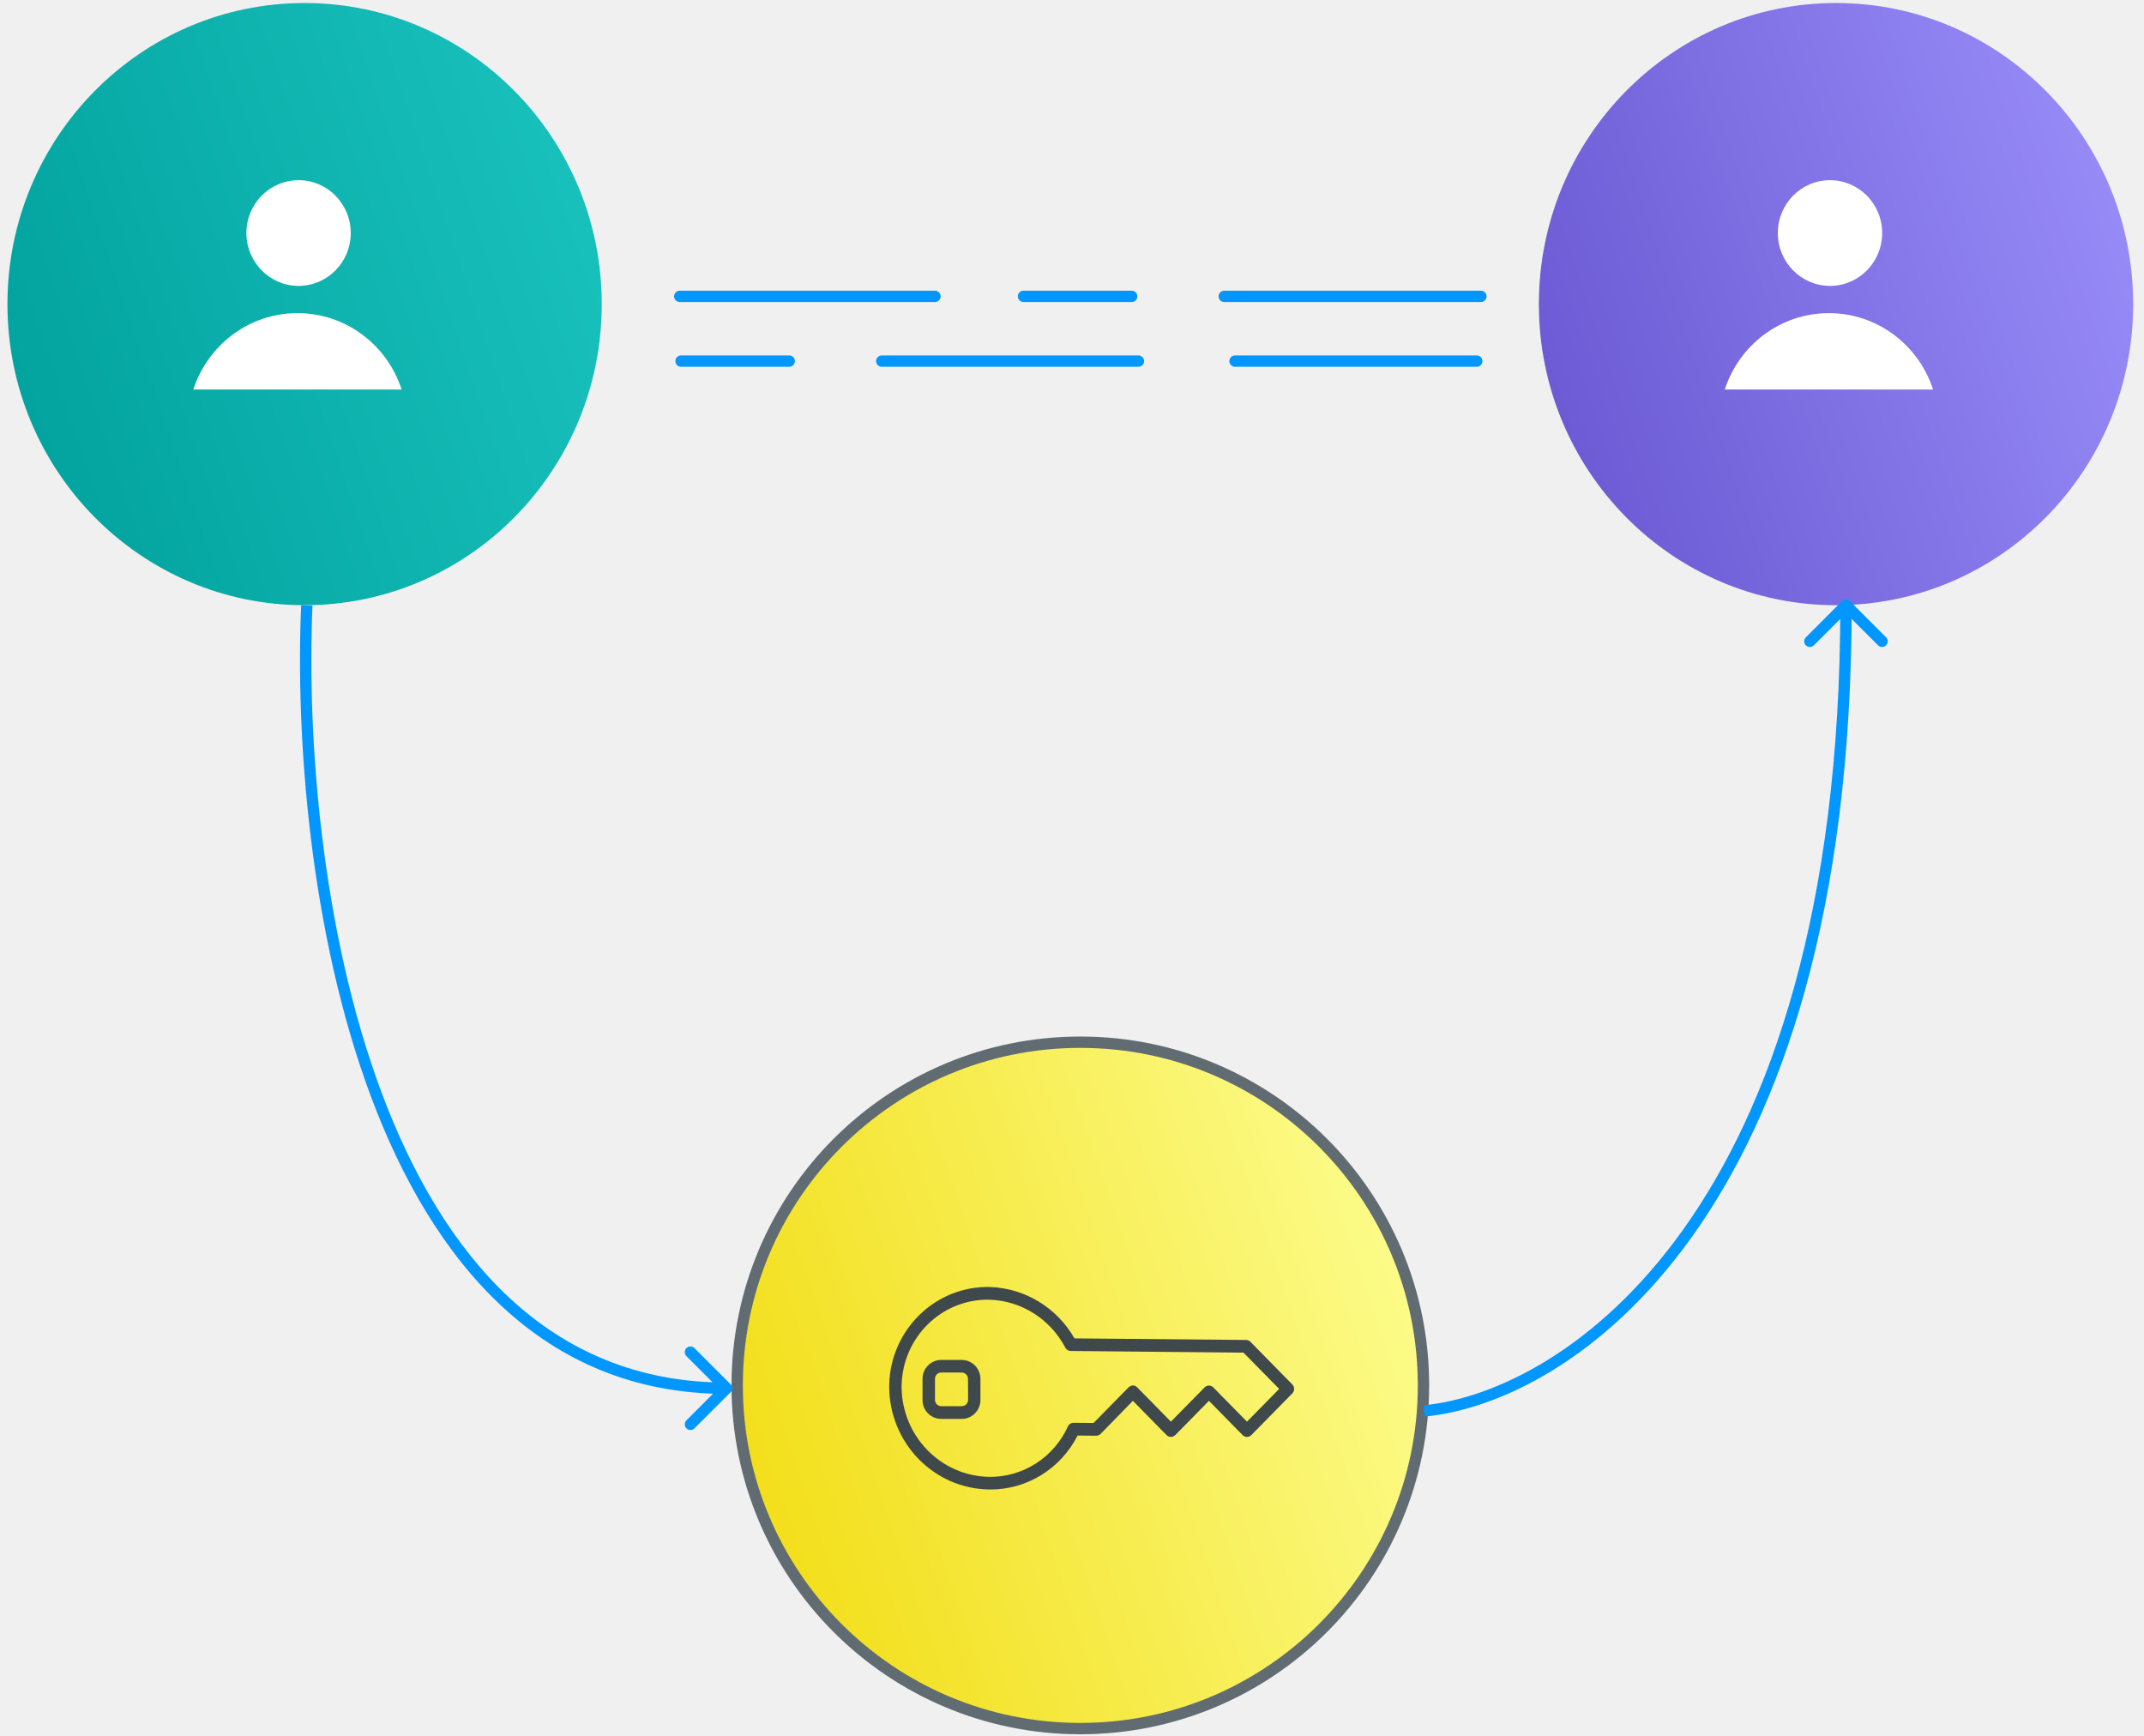
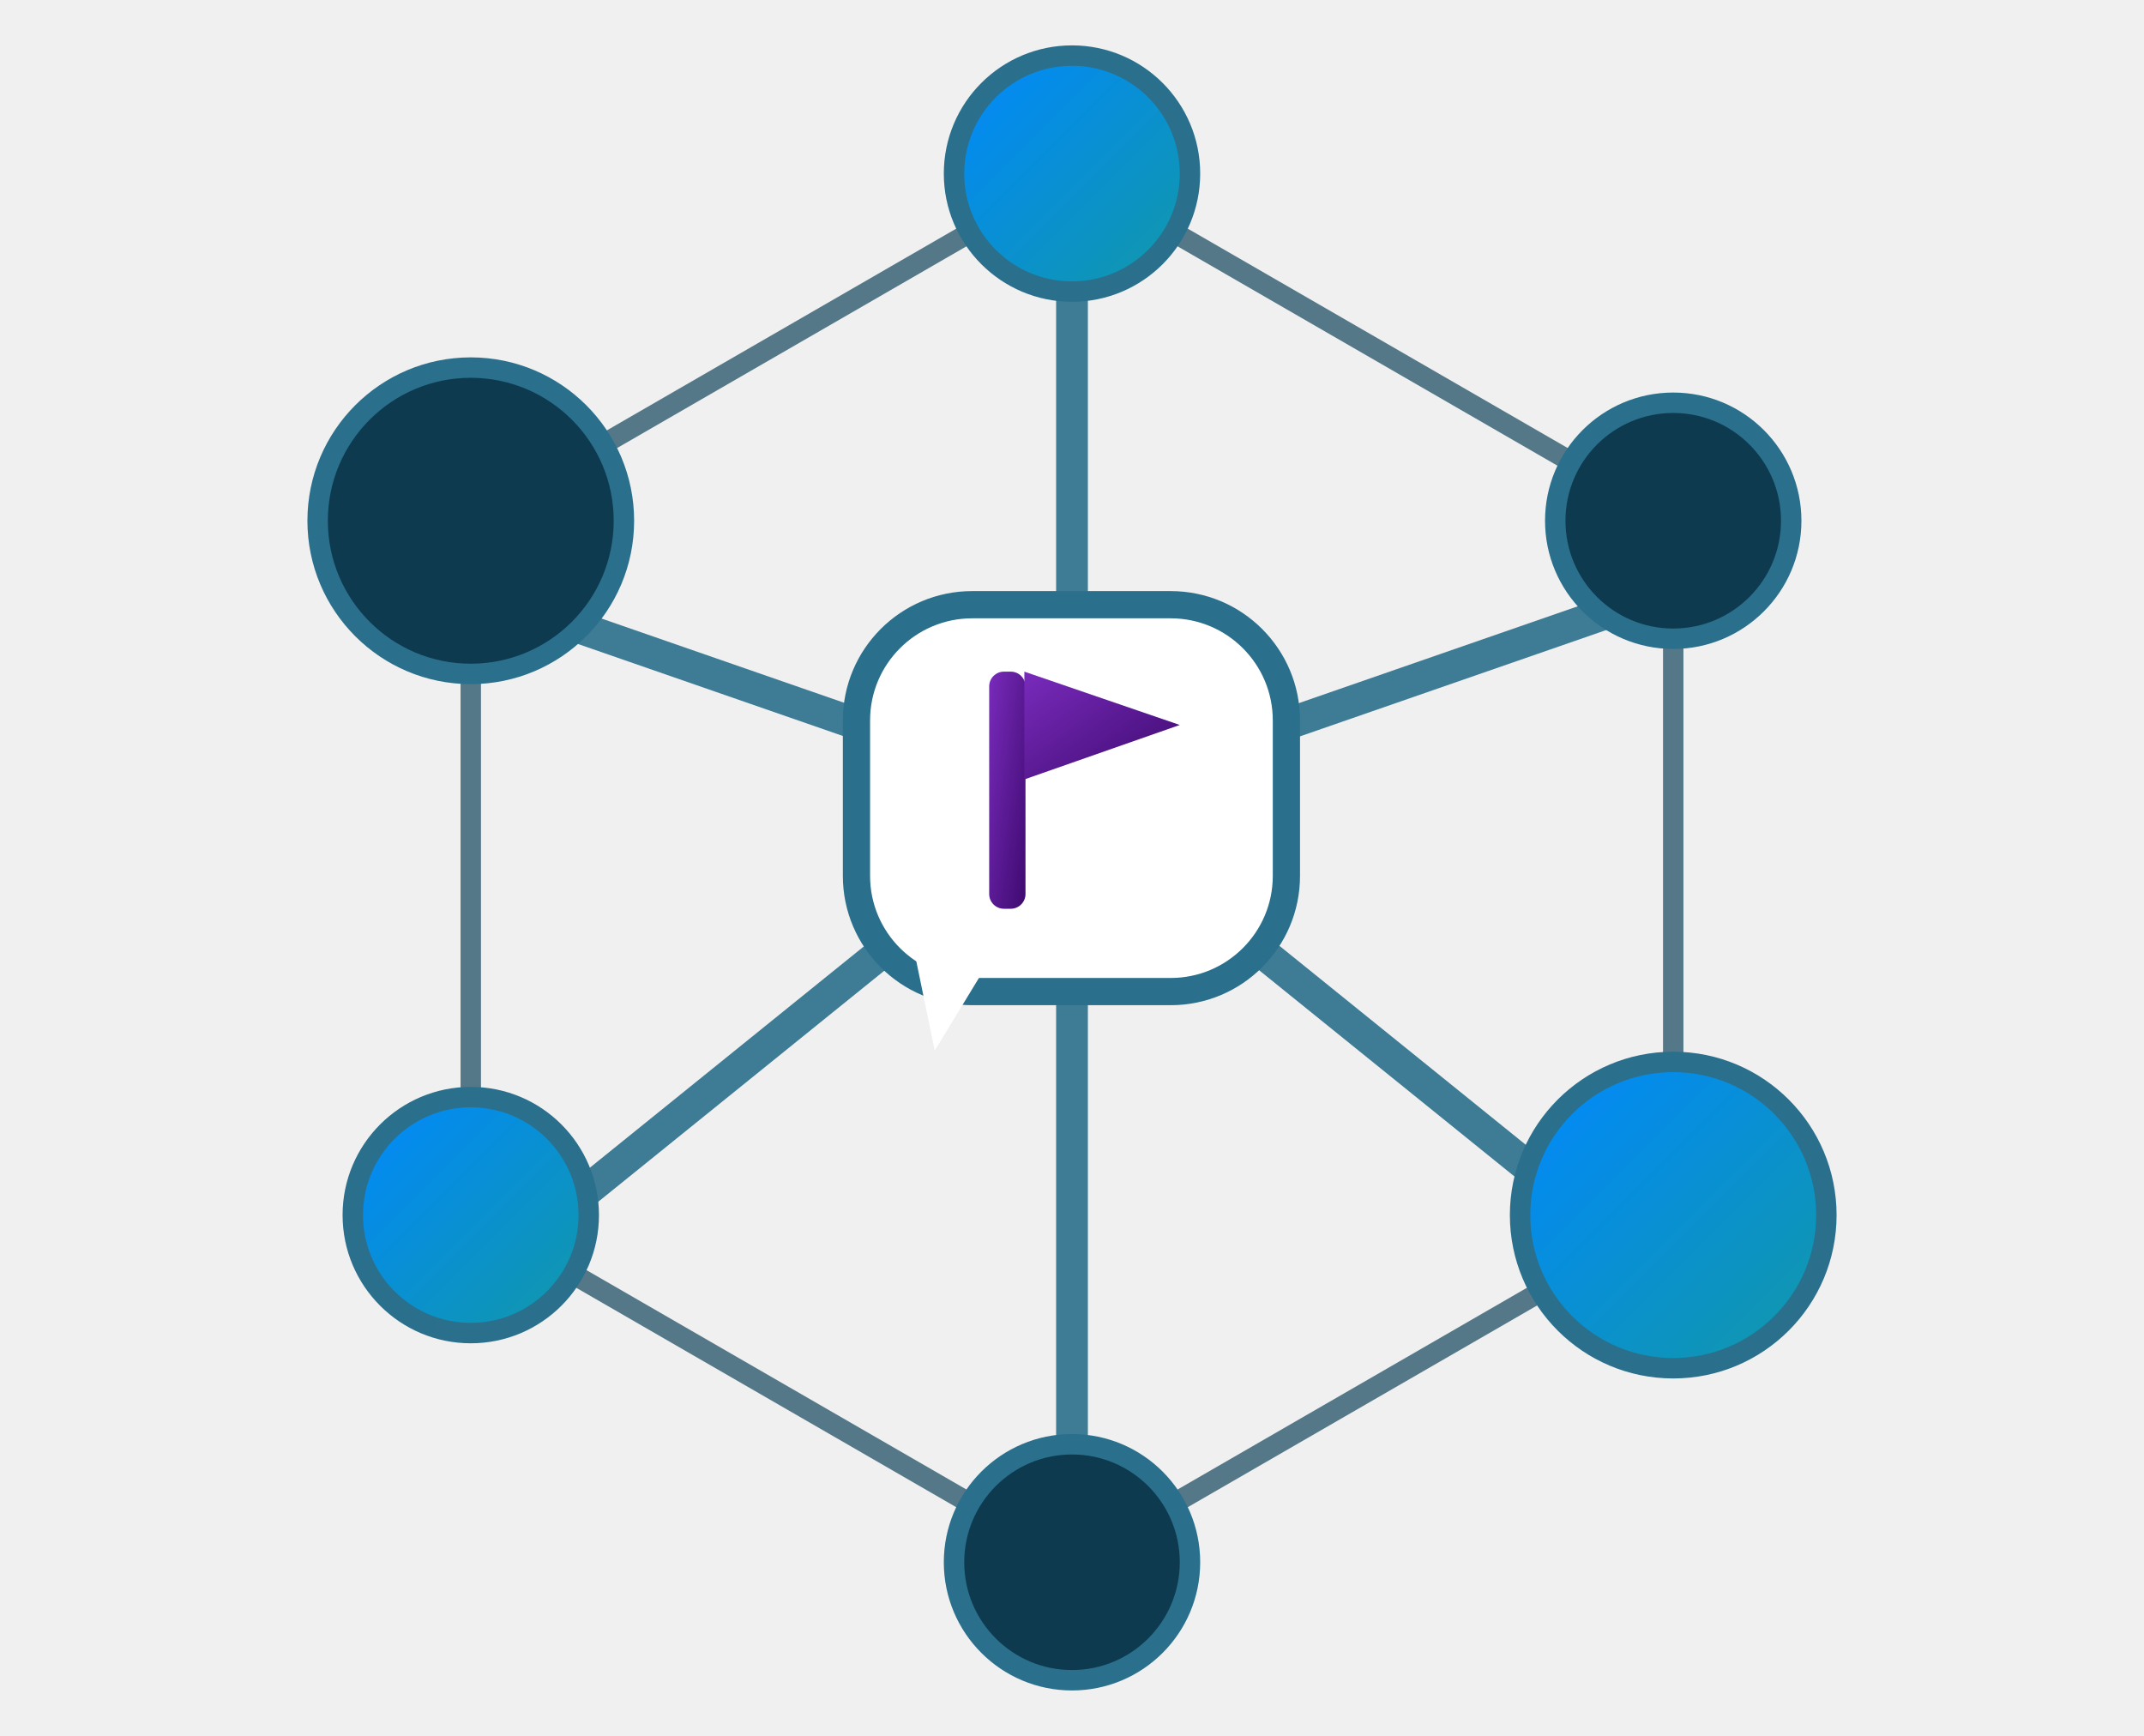
- <svg xmlns="http://www.w3.org/2000/svg" width="189" height="153" viewBox="0 0 189 153" fill="none">
-   <line x1="59.924" y1="26.121" x2="82.418" y2="26.121" stroke="#0197FF" stroke-linecap="round" />
-   <line x1="107.92" y1="26.121" x2="130.547" y2="26.121" stroke="#0197FF" stroke-linecap="round" />
-   <line x1="77.728" y1="31.828" x2="100.356" y2="31.828" stroke="#0197FF" stroke-linecap="round" />
-   <line x1="90.225" y1="26.121" x2="99.758" y2="26.121" stroke="#0197FF" stroke-linecap="round" />
-   <line x1="60.037" y1="31.828" x2="69.571" y2="31.828" stroke="#0197FF" stroke-linecap="round" />
-   <line x1="108.871" y1="31.828" x2="130.179" y2="31.828" stroke="#0197FF" stroke-linecap="round" />
-   <ellipse cx="26.851" cy="26.805" rx="26.195" ry="26.539" fill="url(#paint0_linear_757_8479)" />
-   <ellipse cx="26.32" cy="20.54" rx="4.599" ry="4.659" fill="white" />
-   <path fill-rule="evenodd" clip-rule="evenodd" d="M17.043 34.334H35.405C34.139 30.424 30.507 27.6 26.224 27.6C21.941 27.6 18.309 30.424 17.043 34.334Z" fill="white" />
-   <ellipse cx="161.851" cy="26.805" rx="26.195" ry="26.539" fill="url(#paint1_linear_757_8479)" />
-   <ellipse cx="161.32" cy="20.54" rx="4.599" ry="4.659" fill="white" />
-   <path fill-rule="evenodd" clip-rule="evenodd" d="M152.043 34.334H170.405C169.139 30.424 165.507 27.6 161.224 27.6C156.941 27.6 153.309 30.424 152.043 34.334Z" fill="white" />
-   <circle cx="95.234" cy="122.112" r="30.25" fill="url(#paint2_linear_757_8479)" stroke="#606C71" />
-   <path d="M109.858 118.107L94.717 117.968C93.159 115.241 90.327 113.528 87.228 113.439C82.433 113.349 78.474 117.232 78.386 122.111C78.385 122.129 78.385 122.146 78.385 122.164C78.369 127.16 82.316 131.233 87.225 131.286C90.49 131.323 93.496 129.483 94.993 126.531L96.633 126.547C96.781 126.548 96.924 126.488 97.028 126.381L99.867 123.471L102.833 126.489C103.047 126.706 103.393 126.706 103.607 126.489L106.572 123.471L109.538 126.489C109.752 126.706 110.098 126.706 110.312 126.489L113.922 122.815C114.136 122.598 114.136 122.245 113.922 122.028L110.234 118.275C110.135 118.172 110 118.111 109.858 118.107ZM112.762 122.421L109.925 125.308L106.954 122.285C106.74 122.072 106.397 122.075 106.186 122.29L103.22 125.308L100.244 122.28C100.141 122.175 100.002 122.117 99.857 122.117C99.714 122.127 99.579 122.19 99.478 122.293L96.401 125.423L94.642 125.408C94.427 125.404 94.229 125.531 94.139 125.731C92.894 128.464 90.191 130.202 87.231 130.173C82.927 130.124 79.467 126.554 79.478 122.175C79.535 117.91 82.978 114.499 87.169 114.557C87.18 114.557 87.191 114.557 87.202 114.557C90.023 114.639 92.584 116.254 93.912 118.787C94.007 118.964 94.187 119.075 94.384 119.078L109.618 119.223L112.762 122.421Z" fill="#3F484B" />
-   <path d="M82.962 119.868C82.058 119.871 81.325 120.616 81.322 121.537V123.395C81.323 124.317 82.057 125.063 82.962 125.064H84.788C85.694 125.063 86.428 124.317 86.428 123.395V121.537C86.426 120.617 85.693 119.871 84.788 119.868L82.962 119.868ZM85.332 121.54L85.343 123.387C85.335 123.691 85.095 123.936 84.796 123.943H82.97C82.668 123.943 82.424 123.694 82.423 123.387V121.529C82.424 121.222 82.668 120.973 82.97 120.973L84.781 120.978C85.083 120.976 85.33 121.223 85.332 121.53C85.332 121.533 85.332 121.537 85.332 121.54Z" fill="#3F484B" />
-   <path d="M64.4 122.715C64.595 122.52 64.595 122.204 64.4 122.008L61.218 118.826C61.023 118.631 60.706 118.631 60.511 118.826C60.316 119.022 60.316 119.338 60.511 119.533L63.339 122.362L60.511 125.19C60.316 125.386 60.316 125.702 60.511 125.897C60.706 126.093 61.023 126.093 61.218 125.897L64.4 122.715ZM26.547 53.34C26.045 64.881 27.297 82.203 32.703 96.662C38.107 111.115 47.736 122.862 64.046 122.862V121.862C48.357 121.862 38.985 110.608 33.64 96.312C28.296 82.02 27.048 64.843 27.546 53.383L26.547 53.34Z" fill="#0197FF" />
-   <path d="M163.081 52.991C162.886 52.795 162.569 52.795 162.374 52.991L159.192 56.173C158.997 56.368 158.997 56.684 159.192 56.88C159.387 57.075 159.704 57.075 159.899 56.88L162.728 54.051L165.556 56.88C165.751 57.075 166.068 57.075 166.263 56.88C166.458 56.684 166.458 56.368 166.263 56.173L163.081 52.991ZM125.592 124.859C138.342 123.656 163.228 107.495 163.228 53.344H162.228C162.228 107.206 137.536 122.727 125.498 123.864L125.592 124.859Z" fill="#0197FF" />
+ <svg xmlns="http://www.w3.org/2000/svg" width="189" height="153" viewBox="0 0 189 153">
  <defs>
-     <linearGradient id="paint0_linear_757_8479" x1="52.275" y1="0.266" x2="-10.658" y2="21.466" gradientUnits="userSpaceOnUse">
-       <stop stop-color="#1BC4BF" />
-       <stop offset="1" stop-color="#009F9B" />
+     <linearGradient id="g1" x1="0" y1="0" x2="1" y2="1">
+       <stop offset="0" stop-color="#792BBC" />
+       <stop offset="1" stop-color="#3E0A6F" />
    </linearGradient>
-     <linearGradient id="paint1_linear_757_8479" x1="187.275" y1="0.266" x2="124.342" y2="21.466" gradientUnits="userSpaceOnUse">
-       <stop stop-color="#9B90FB" />
-       <stop offset="1" stop-color="#6654CF" />
+     <linearGradient id="g2" x1="0" y1="0" x2="1" y2="1">
+       <stop offset="0" stop-color="#7A2BBE" />
+       <stop offset="1" stop-color="#3D0A6D" />
    </linearGradient>
-     <linearGradient id="paint2_linear_757_8479" x1="125.08" y1="91.362" x2="51.401" y2="116.508" gradientUnits="userSpaceOnUse">
-       <stop stop-color="#FDFF97" />
-       <stop offset="1" stop-color="#F1DA09" />
+     <linearGradient id="g3" x1="0" y1="0" x2="1" y2="1">
+       <stop offset="0" stop-color="#0088FF" />
+       <stop offset="1" stop-color="#1298A5" />
+     </linearGradient>
+     <linearGradient id="g4" x1="0" y1="0" x2="1" y2="1">
+       <stop offset="0" stop-color="#0088FF" />
+       <stop offset="1" stop-color="#70F0F9" />
    </linearGradient>
  </defs>
+   <g>
+     <path d="M 94.5 70.4 L 41.5 52.0" fill="none" stroke="#2A6F8C" stroke-width="2.8" stroke-linecap="round" stroke-linejoin="round" opacity="0.9" />
+     <path d="M 94.5 70.4 L 41.5 113.2" fill="none" stroke="#2A6F8C" stroke-width="2.8" stroke-linecap="round" stroke-linejoin="round" opacity="0.9" />
+     <path d="M 94.5 70.4 L 94.5 143.8" fill="none" stroke="#2A6F8C" stroke-width="2.8" stroke-linecap="round" stroke-linejoin="round" opacity="0.9" />
+     <path d="M 94.5 70.4 L 147.5 113.2" fill="none" stroke="#2A6F8C" stroke-width="2.8" stroke-linecap="round" stroke-linejoin="round" opacity="0.9" />
+     <path d="M 94.5 70.4 L 147.5 52.0" fill="none" stroke="#2A6F8C" stroke-width="2.8" stroke-linecap="round" stroke-linejoin="round" opacity="0.9" />
+     <path d="M 94.5 70.4 L 94.5 21.4" fill="none" stroke="#2A6F8C" stroke-width="2.8" stroke-linecap="round" stroke-linejoin="round" opacity="0.9" />
+     <path d="M 41.5 45.9 L 41.5 107.1" fill="none" stroke="#12455C" stroke-width="1.8" stroke-linecap="round" stroke-linejoin="round" opacity="0.7" />
+     <path d="M 41.5 107.1 L 94.5 137.7" fill="none" stroke="#12455C" stroke-width="1.8" stroke-linecap="round" stroke-linejoin="round" opacity="0.7" />
+     <path d="M 94.5 137.7 L 147.5 107.1" fill="none" stroke="#12455C" stroke-width="1.8" stroke-linecap="round" stroke-linejoin="round" opacity="0.7" />
+     <path d="M 147.5 107.1 L 147.5 45.9" fill="none" stroke="#12455C" stroke-width="1.8" stroke-linecap="round" stroke-linejoin="round" opacity="0.7" />
+     <path d="M 147.5 45.9 L 94.5 15.3" fill="none" stroke="#12455C" stroke-width="1.8" stroke-linecap="round" stroke-linejoin="round" opacity="0.7" />
+     <path d="M 94.5 15.3 L 41.5 45.9" fill="none" stroke="#12455C" stroke-width="1.8" stroke-linecap="round" stroke-linejoin="round" opacity="0.7" />
+     <rect x="75.5" y="53.3" width="37.9" height="34.1" rx="10.2" fill="#FFFFFF" stroke="#2A6F8C" stroke-width="2.4" />
+     <path d="M 80.5 83.4 L 88.0 83.4 L 82.4 92.6 Z" fill="#FFFFFF" />
+     <rect x="87.2" y="59.2" width="3.2" height="20.9" rx="1.3" fill="url(#g1)" />
+     <path d="M 90.3 59.2 L 104.0 63.9 L 90.3 68.7 Z" fill="url(#g1)" />
+     <circle cx="41.5" cy="45.9" r="13.5" fill="#0E3A4F" stroke="#2A6F8C" stroke-width="1.8" />
+     <circle cx="41.5" cy="107.1" r="10.4" fill="url(#g3)" stroke="#2A6F8C" stroke-width="1.8" />
+     <circle cx="94.5" cy="137.7" r="10.4" fill="#0E3A4F" stroke="#2A6F8C" stroke-width="1.8" />
+     <circle cx="147.5" cy="107.1" r="13.5" fill="url(#g3)" stroke="#2A6F8C" stroke-width="1.8" />
+     <circle cx="147.5" cy="45.9" r="10.4" fill="#0E3A4F" stroke="#2A6F8C" stroke-width="1.8" />
+     <circle cx="94.5" cy="15.3" r="10.4" fill="url(#g3)" stroke="#2A6F8C" stroke-width="1.8" />
+   </g>
</svg>
